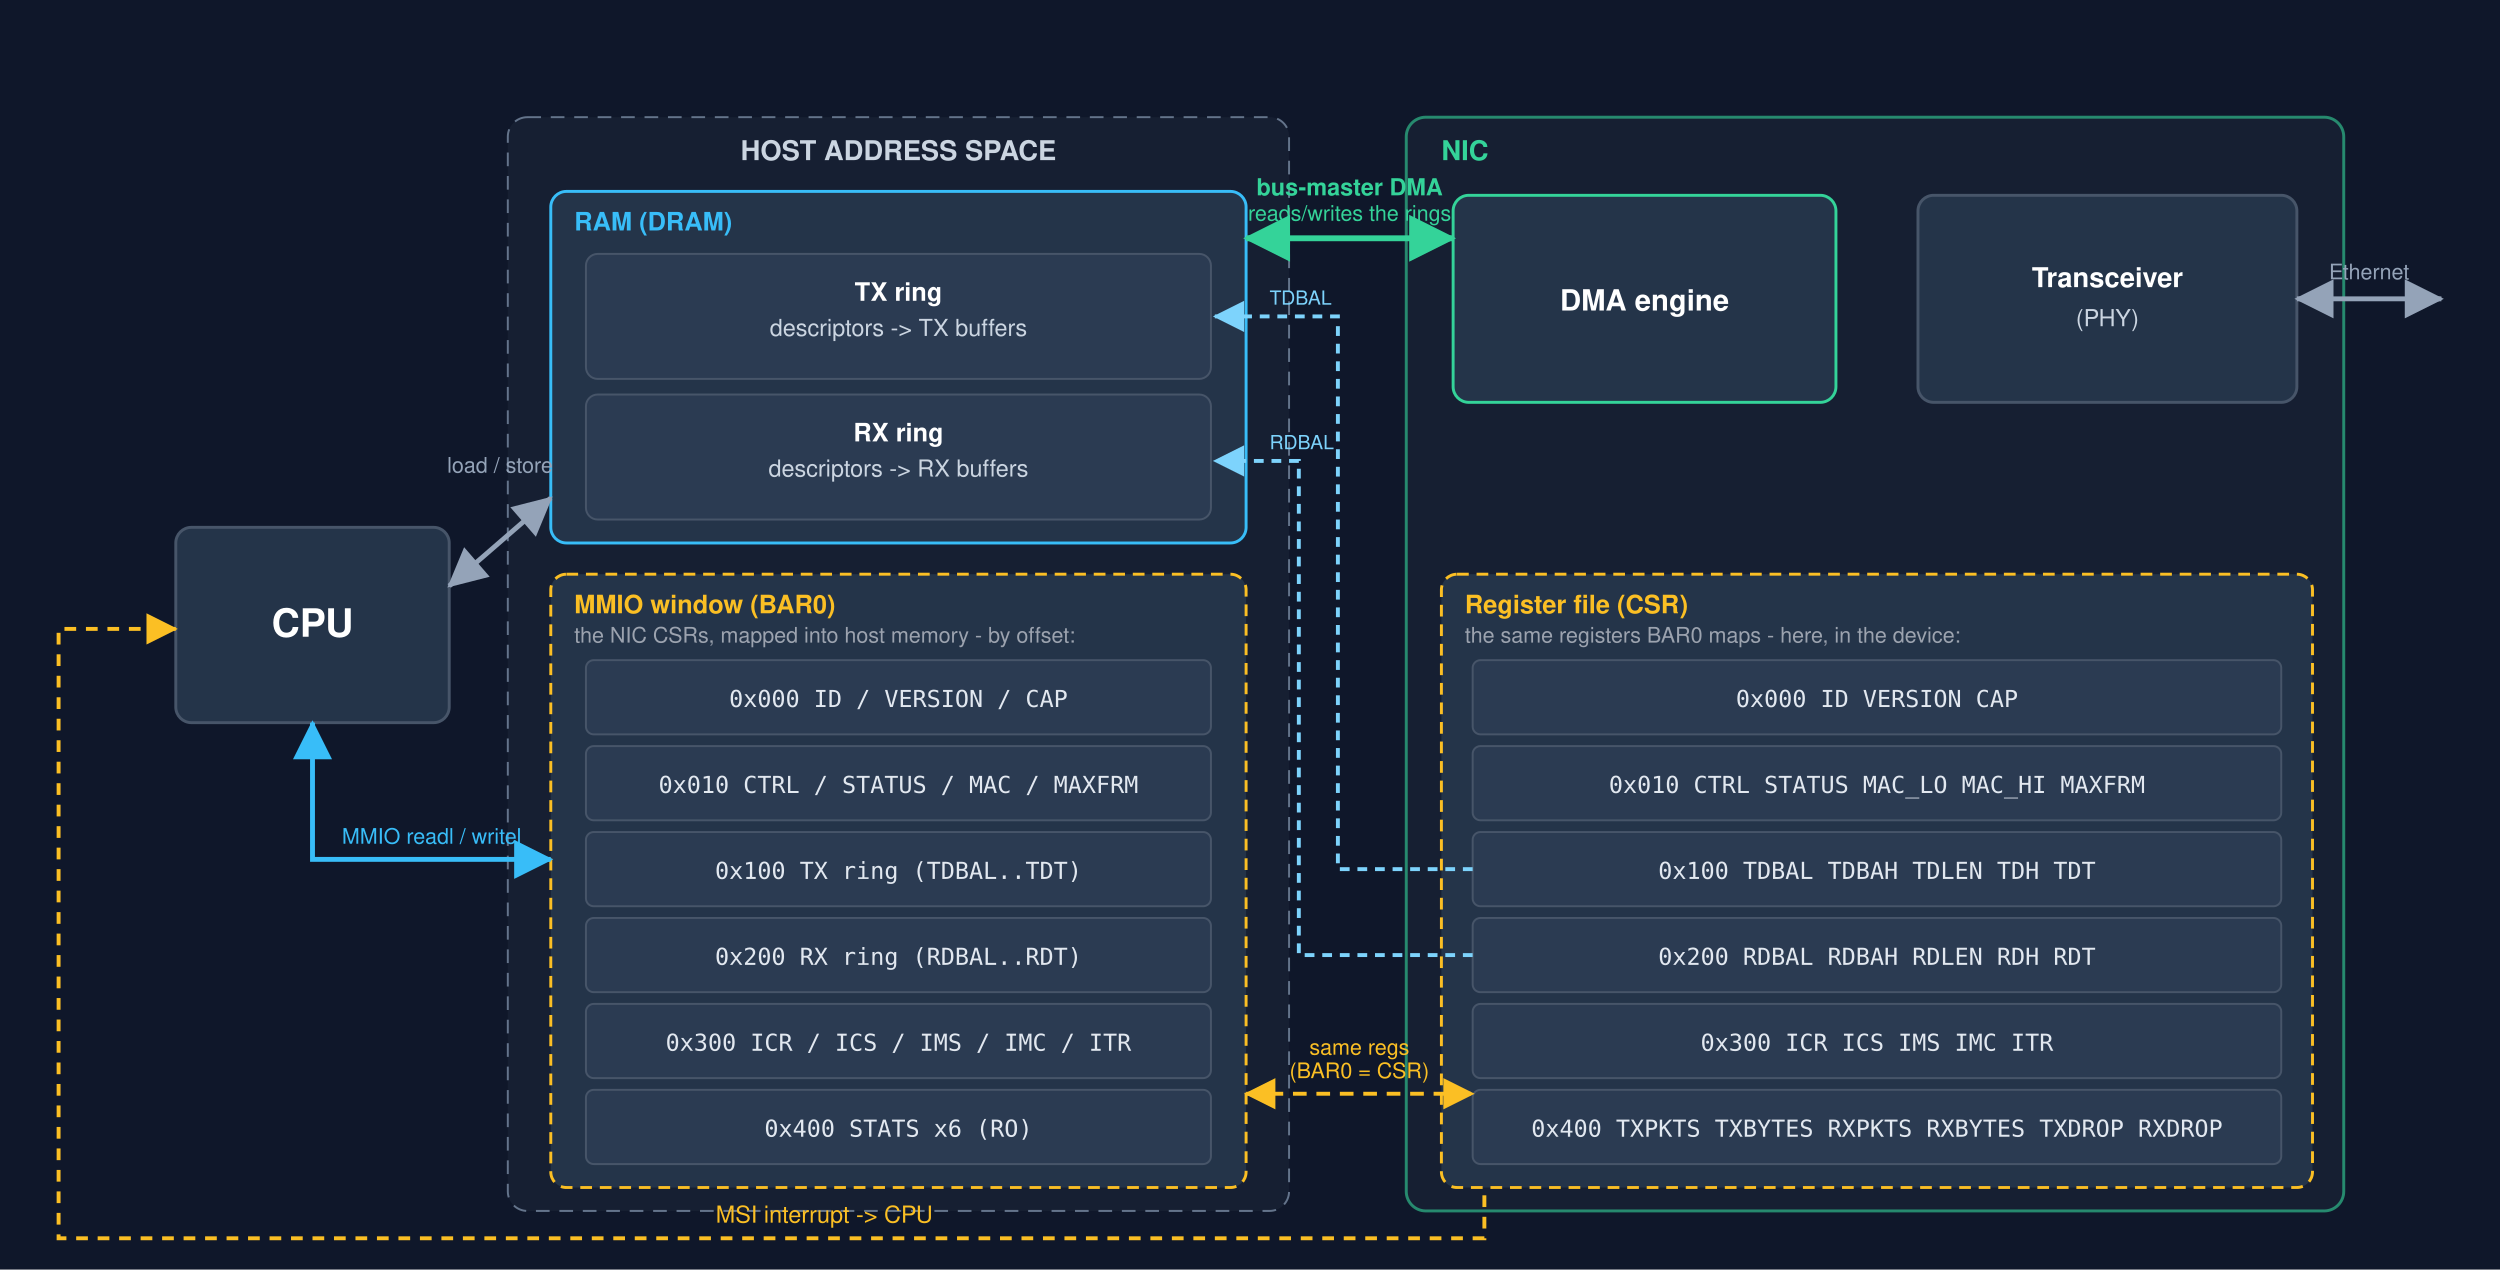
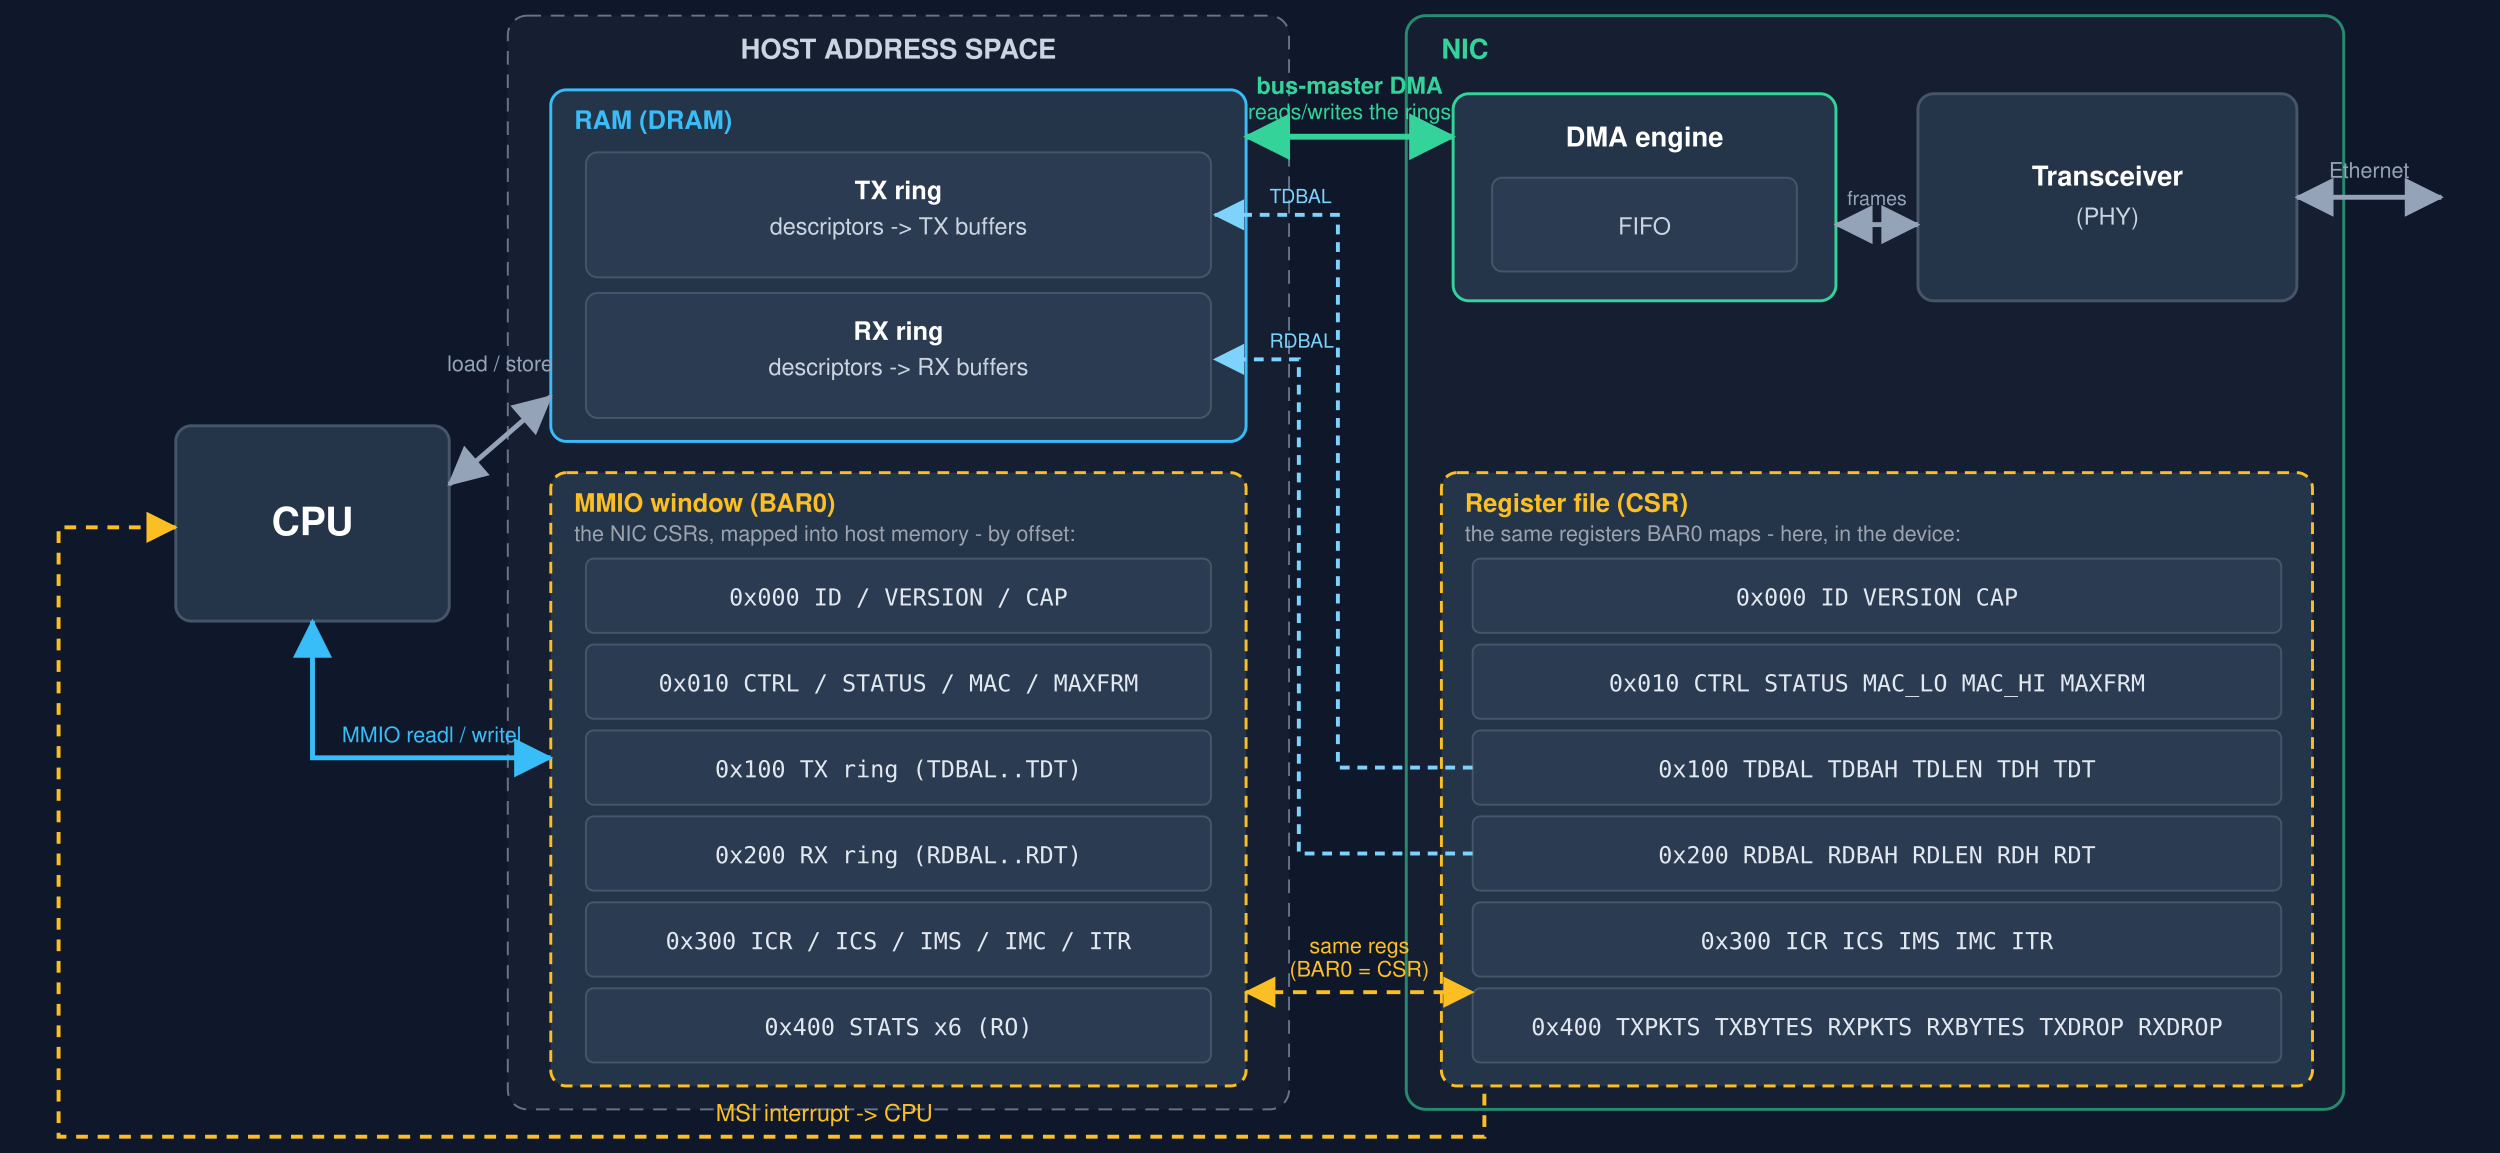
- <svg xmlns="http://www.w3.org/2000/svg" viewBox="-60 0 1280 650" width="1280" height="650" font-family="Segoe UI, Helvetica, Arial, sans-serif" role="img" aria-label="The CPU accesses RAM directly and the NIC registers through the BAR0 MMIO window; the same registers are the device's CSR file; the NIC DMA engine reads and writes the rings in RAM; the transceiver drives the wire">
+ <svg xmlns="http://www.w3.org/2000/svg" viewBox="-60 52 1280 590" width="1280" height="590" font-family="Segoe UI, Helvetica, Arial, sans-serif" role="img" aria-label="The CPU accesses RAM directly and the NIC registers through the BAR0 MMIO window; the same registers are the device's CSR file; the NIC DMA engine reads and writes the rings in RAM; the transceiver drives the wire">
  <defs>
    <marker id="hg" markerWidth="10" markerHeight="10" refX="7.5" refY="4" orient="auto-start-reverse">
      <path d="M0,0 L8,4 L0,8 z" fill="#94a3b8" />
    </marker>
    <marker id="hb" markerWidth="10" markerHeight="10" refX="7.5" refY="4" orient="auto-start-reverse">
      <path d="M0,0 L8,4 L0,8 z" fill="#38bdf8" />
    </marker>
    <marker id="hgr" markerWidth="10" markerHeight="10" refX="7.5" refY="4" orient="auto-start-reverse">
      <path d="M0,0 L8,4 L0,8 z" fill="#34d399" />
    </marker>
    <marker id="ha" markerWidth="10" markerHeight="10" refX="7.5" refY="4" orient="auto-start-reverse">
      <path d="M0,0 L8,4 L0,8 z" fill="#fbbf24" />
    </marker>
    <marker id="hc" markerWidth="10" markerHeight="10" refX="7.5" refY="4" orient="auto">
      <path d="M0,0 L8,4 L0,8 z" fill="#7dd3fc" />
    </marker>
  </defs>
  <rect x="-60" y="0" width="1280" height="650" fill="#0f172a" />
  <rect x="30" y="270" width="140" height="100" rx="8" fill="#243449" stroke="#475569" stroke-width="1.5" />
  <text x="100" y="326" text-anchor="middle" fill="#fff" font-size="20" font-weight="700">CPU</text>
  <rect x="200" y="60" width="400" height="560" rx="10" fill="#1e293b" fill-opacity="0.5" stroke="#64748b" stroke-dasharray="7 5" />
  <text x="400" y="82" text-anchor="middle" fill="#cbd5e1" font-size="14" font-weight="700">HOST ADDRESS SPACE</text>
  <rect x="222" y="98" width="356" height="180" rx="8" fill="#243449" stroke="#38bdf8" stroke-width="1.5" />
  <text x="234" y="118" fill="#38bdf8" font-size="13" font-weight="700">RAM (DRAM)</text>
  <rect x="240" y="130" width="320" height="64" rx="6" fill="#2b3b52" stroke="#475569" />
  <text x="400" y="154" text-anchor="middle" fill="#fff" font-size="13" font-weight="700">TX ring</text>
  <text x="400" y="172" text-anchor="middle" fill="#cbd5e1" font-size="12">descriptors -&gt; TX buffers</text>
  <rect x="240" y="202" width="320" height="64" rx="6" fill="#2b3b52" stroke="#475569" />
  <text x="400" y="226" text-anchor="middle" fill="#fff" font-size="13" font-weight="700">RX ring</text>
  <text x="400" y="244" text-anchor="middle" fill="#cbd5e1" font-size="12">descriptors -&gt; RX buffers</text>
  <rect x="222" y="294" width="356" height="314" rx="8" fill="#243449" stroke="#fbbf24" stroke-width="1.5" stroke-dasharray="6 4" />
  <text x="234" y="314" fill="#fbbf24" font-size="13" font-weight="700">MMIO window (BAR0)</text>
  <text x="234" y="329" fill="#9ca3af" font-size="11">the NIC CSRs, mapped into host memory - by offset:</text>
  <g font-family="monospace" font-size="12" text-anchor="middle" fill="#e2e8f0">
    <rect x="240" y="338" width="320" height="38" rx="4" fill="#2b3b52" stroke="#475569" />
    <text x="400" y="362">0x000  ID / VERSION / CAP</text>
    <rect x="240" y="382" width="320" height="38" rx="4" fill="#2b3b52" stroke="#475569" />
    <text x="400" y="406">0x010  CTRL / STATUS / MAC / MAXFRM</text>
    <rect x="240" y="426" width="320" height="38" rx="4" fill="#2b3b52" stroke="#475569" />
    <text x="400" y="450">0x100  TX ring (TDBAL..TDT)</text>
    <rect x="240" y="470" width="320" height="38" rx="4" fill="#2b3b52" stroke="#475569" />
    <text x="400" y="494">0x200  RX ring (RDBAL..RDT)</text>
    <rect x="240" y="514" width="320" height="38" rx="4" fill="#2b3b52" stroke="#475569" />
    <text x="400" y="538">0x300  ICR / ICS / IMS / IMC / ITR</text>
    <rect x="240" y="558" width="320" height="38" rx="4" fill="#2b3b52" stroke="#475569" />
    <text x="400" y="582">0x400  STATS x6 (RO)</text>
  </g>
  <rect x="660" y="60" width="480" height="560" rx="10" fill="#1e293b" fill-opacity="0.5" stroke="#34d399" stroke-opacity="0.6" stroke-width="1.5" />
  <text x="678" y="82" fill="#34d399" font-size="14" font-weight="700">NIC</text>
  <rect x="684" y="100" width="196" height="106" rx="8" fill="#243449" stroke="#34d399" stroke-width="1.5" />
-   <text x="782" y="159" text-anchor="middle" fill="#fff" font-size="15" font-weight="700">DMA engine</text>
+   <text x="782" y="127" text-anchor="middle" fill="#fff" font-size="14" font-weight="700">DMA engine</text>
+   <rect x="704" y="143" width="156" height="48" rx="5" fill="#2b3b52" stroke="#475569" />
+   <text x="782" y="172" text-anchor="middle" fill="#cbd5e1" font-size="12">FIFO</text>
  <rect x="922" y="100" width="194" height="106" rx="8" fill="#243449" stroke="#475569" stroke-width="1.5" />
  <text x="1019" y="147" text-anchor="middle" fill="#fff" font-size="14" font-weight="700">Transceiver</text>
  <text x="1019" y="167" text-anchor="middle" fill="#cbd5e1" font-size="12">(PHY)</text>
+   <line x1="880" y1="167" x2="922" y2="167" stroke="#94a3b8" stroke-width="2.5" marker-start="url(#hg)" marker-end="url(#hg)" />
+   <text x="901" y="157" text-anchor="middle" fill="#94a3b8" font-size="10">frames</text>
  <rect x="678" y="294" width="446" height="314" rx="8" fill="#243449" stroke="#fbbf24" stroke-width="1.5" stroke-dasharray="6 4" />
  <text x="690" y="314" fill="#fbbf24" font-size="13" font-weight="700">Register file (CSR)</text>
  <text x="690" y="329" fill="#9ca3af" font-size="11">the same registers BAR0 maps - here, in the device:</text>
  <g font-family="monospace" font-size="12" text-anchor="middle" fill="#e2e8f0">
    <rect x="694" y="338" width="414" height="38" rx="4" fill="#2b3b52" stroke="#475569" />
    <text x="901" y="362">0x000  ID VERSION CAP</text>
    <rect x="694" y="382" width="414" height="38" rx="4" fill="#2b3b52" stroke="#475569" />
    <text x="901" y="406">0x010  CTRL STATUS MAC_LO MAC_HI MAXFRM</text>
    <rect x="694" y="426" width="414" height="38" rx="4" fill="#2b3b52" stroke="#475569" />
    <text x="901" y="450">0x100  TDBAL TDBAH TDLEN TDH TDT</text>
    <rect x="694" y="470" width="414" height="38" rx="4" fill="#2b3b52" stroke="#475569" />
    <text x="901" y="494">0x200  RDBAL RDBAH RDLEN RDH RDT</text>
    <rect x="694" y="514" width="414" height="38" rx="4" fill="#2b3b52" stroke="#475569" />
    <text x="901" y="538">0x300  ICR ICS IMS IMC ITR</text>
    <rect x="694" y="558" width="414" height="38" rx="4" fill="#2b3b52" stroke="#475569" />
    <text x="901" y="582">0x400  TXPKTS TXBYTES RXPKTS RXBYTES TXDROP RXDROP</text>
  </g>
  <line x1="170" y1="300" x2="222" y2="255" stroke="#94a3b8" stroke-width="2.5" marker-start="url(#hg)" marker-end="url(#hg)" />
  <text x="196" y="242" text-anchor="middle" fill="#94a3b8" font-size="11">load / store</text>
  <path d="M100,370 L100,440 L222,440" fill="none" stroke="#38bdf8" stroke-width="2.5" marker-start="url(#hb)" marker-end="url(#hb)" />
  <text x="161" y="432" text-anchor="middle" fill="#38bdf8" font-size="11">MMIO  readl / writel</text>
  <path d="M694,445 H625 V162 H562" fill="none" stroke="#7dd3fc" stroke-width="2" stroke-dasharray="5 4" marker-end="url(#hc)" />
  <path d="M694,489 H605 V236 H562" fill="none" stroke="#7dd3fc" stroke-width="2" stroke-dasharray="5 4" marker-end="url(#hc)" />
  <text x="590" y="156" fill="#7dd3fc" font-size="10">TDBAL</text>
  <text x="590" y="230" fill="#7dd3fc" font-size="10">RDBAL</text>
  <line x1="578" y1="560" x2="694" y2="560" stroke="#fbbf24" stroke-width="2" stroke-dasharray="7 5" marker-start="url(#ha)" marker-end="url(#ha)" />
  <text x="636" y="540" text-anchor="middle" fill="#fbbf24" font-size="11">same regs</text>
  <text x="636" y="552" text-anchor="middle" fill="#fbbf24" font-size="11">(BAR0 = CSR)</text>
  <line x1="684" y1="122" x2="578" y2="122" stroke="#34d399" stroke-width="3" marker-start="url(#hgr)" marker-end="url(#hgr)" />
  <text x="631" y="100" text-anchor="middle" fill="#34d399" font-size="12" font-weight="700">bus-master DMA</text>
  <text x="631" y="113" text-anchor="middle" fill="#34d399" font-size="11">reads/writes the rings</text>
  <path d="M700,612 L700,634 L-30,634 L-30,322 L30,322" fill="none" stroke="#fbbf24" stroke-width="2" stroke-dasharray="6 5" marker-end="url(#ha)" />
  <text x="362" y="626" text-anchor="middle" fill="#fbbf24" font-size="12">MSI interrupt -&gt; CPU</text>
  <line x1="1116" y1="153" x2="1190" y2="153" stroke="#94a3b8" stroke-width="2.5" marker-start="url(#hg)" marker-end="url(#hg)" />
  <text x="1153" y="143" text-anchor="middle" fill="#94a3b8" font-size="11">Ethernet</text>
</svg>
